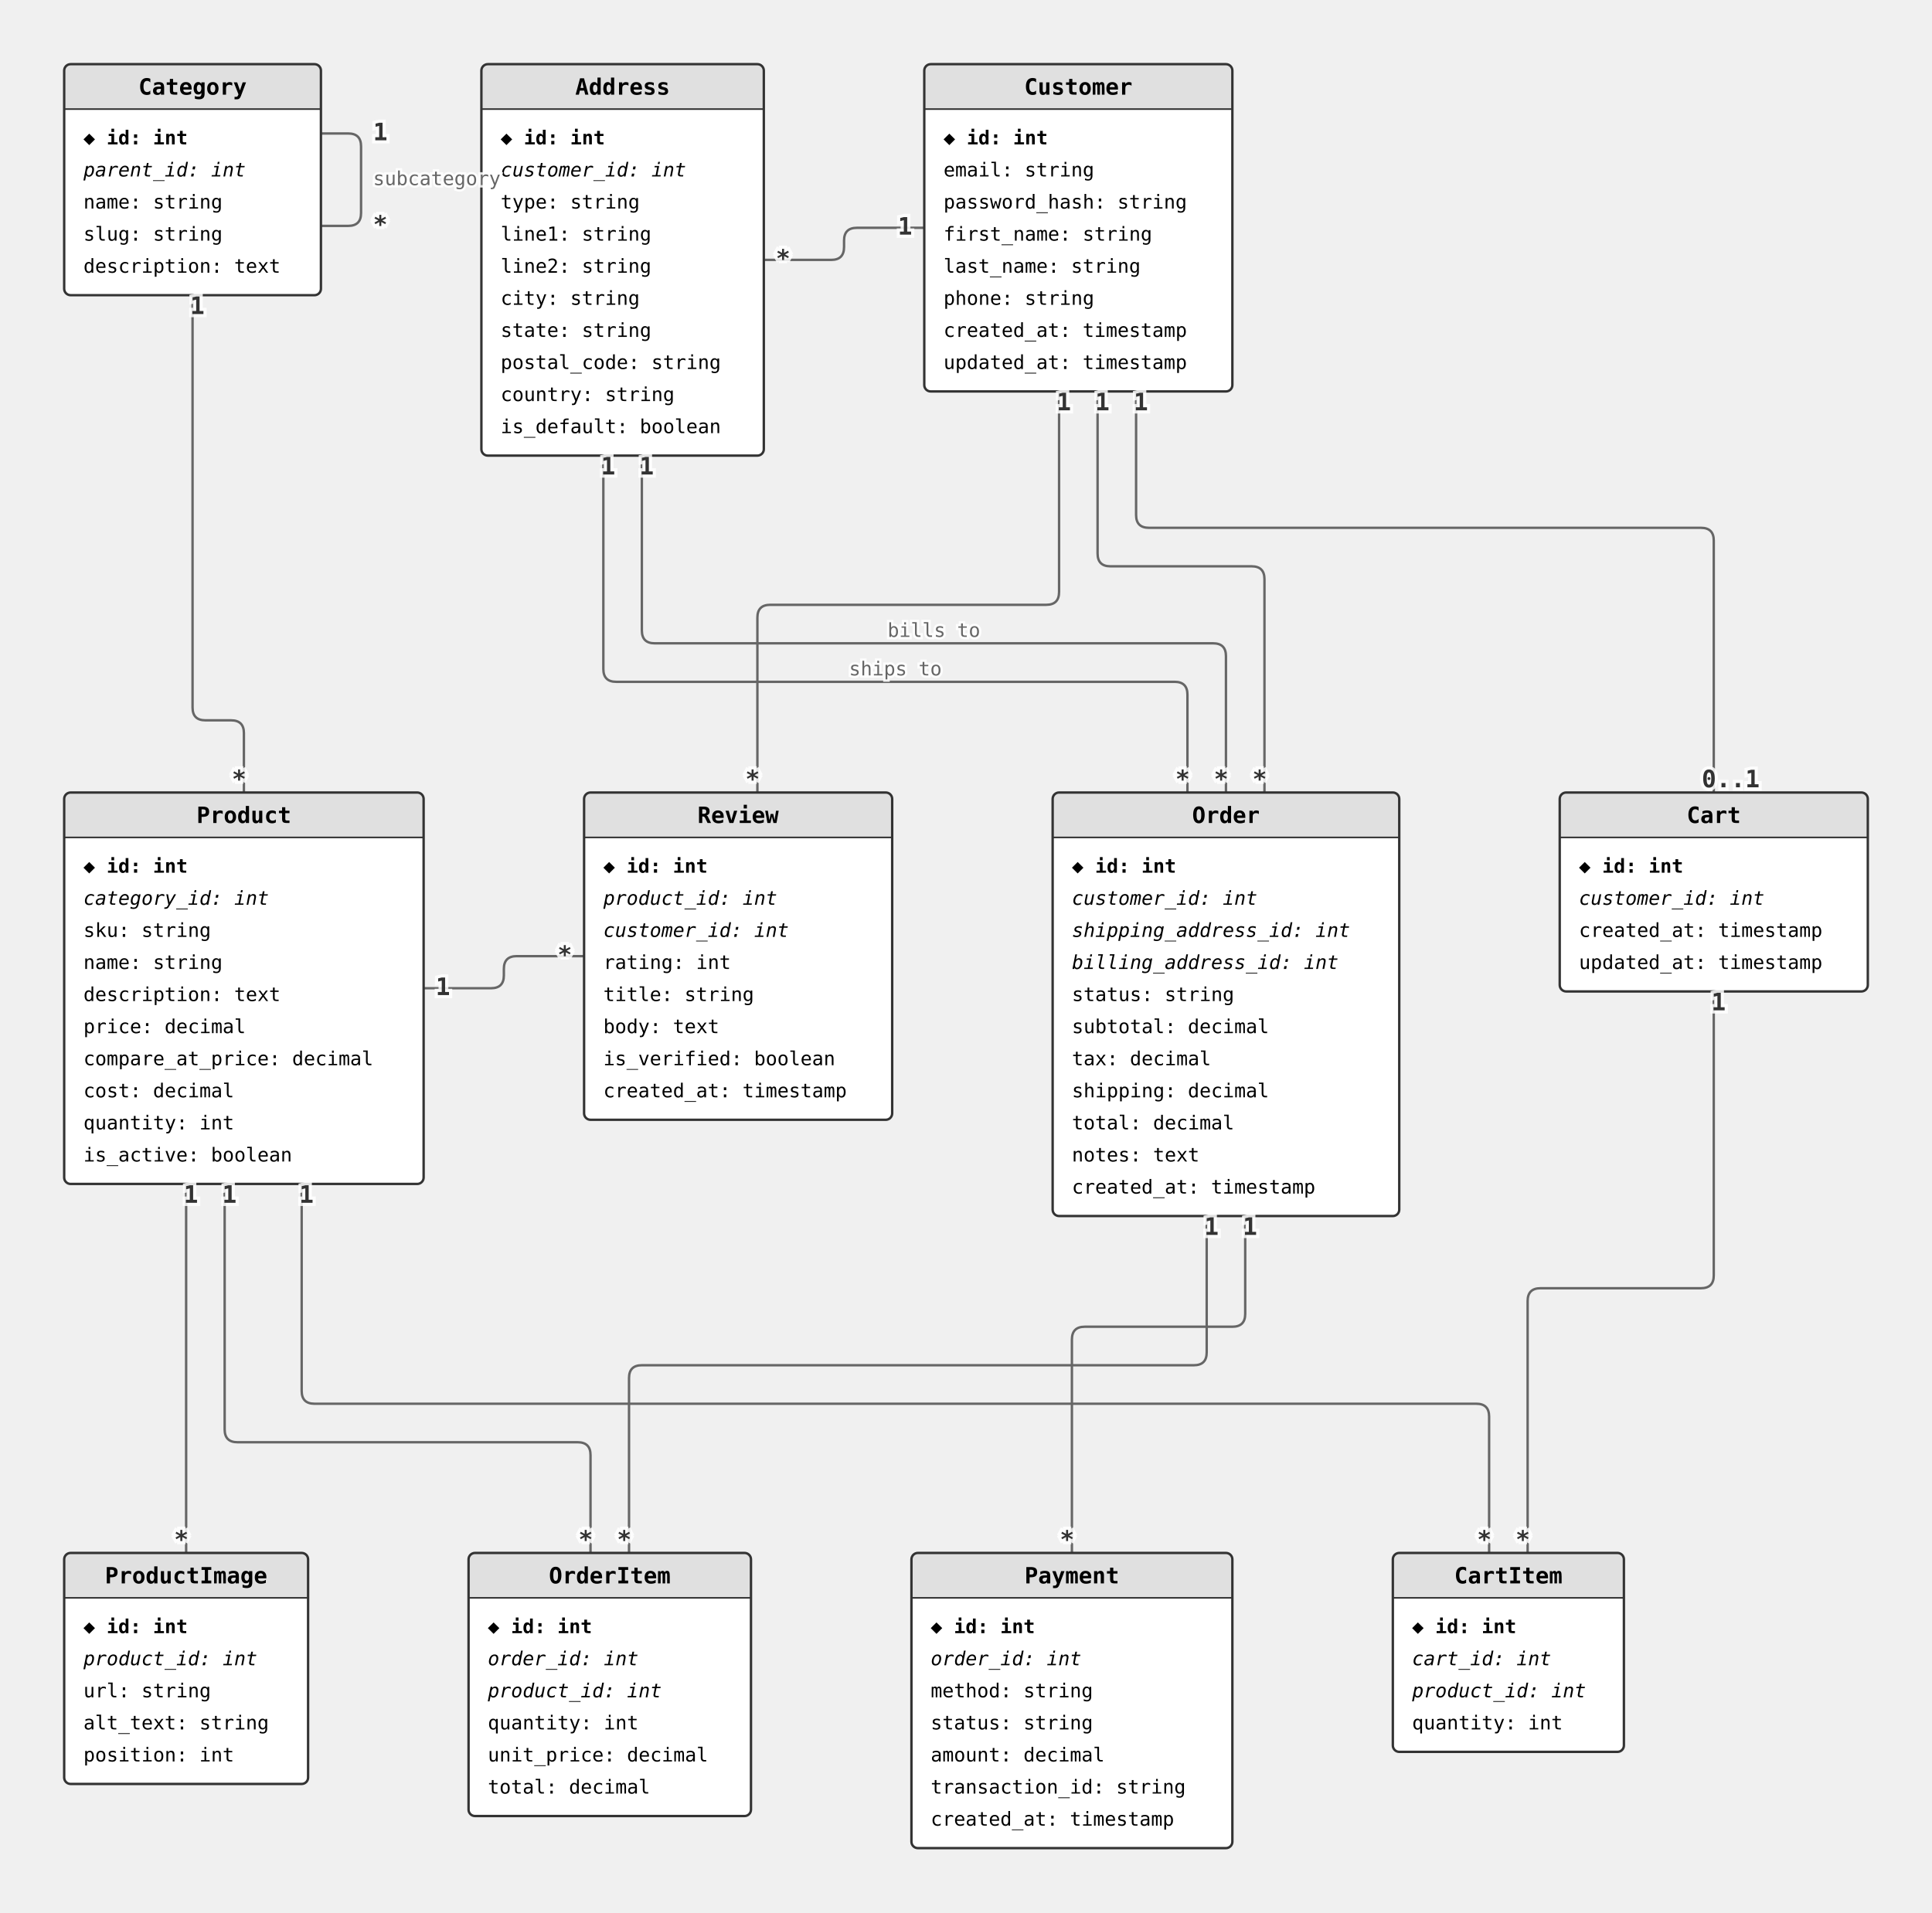
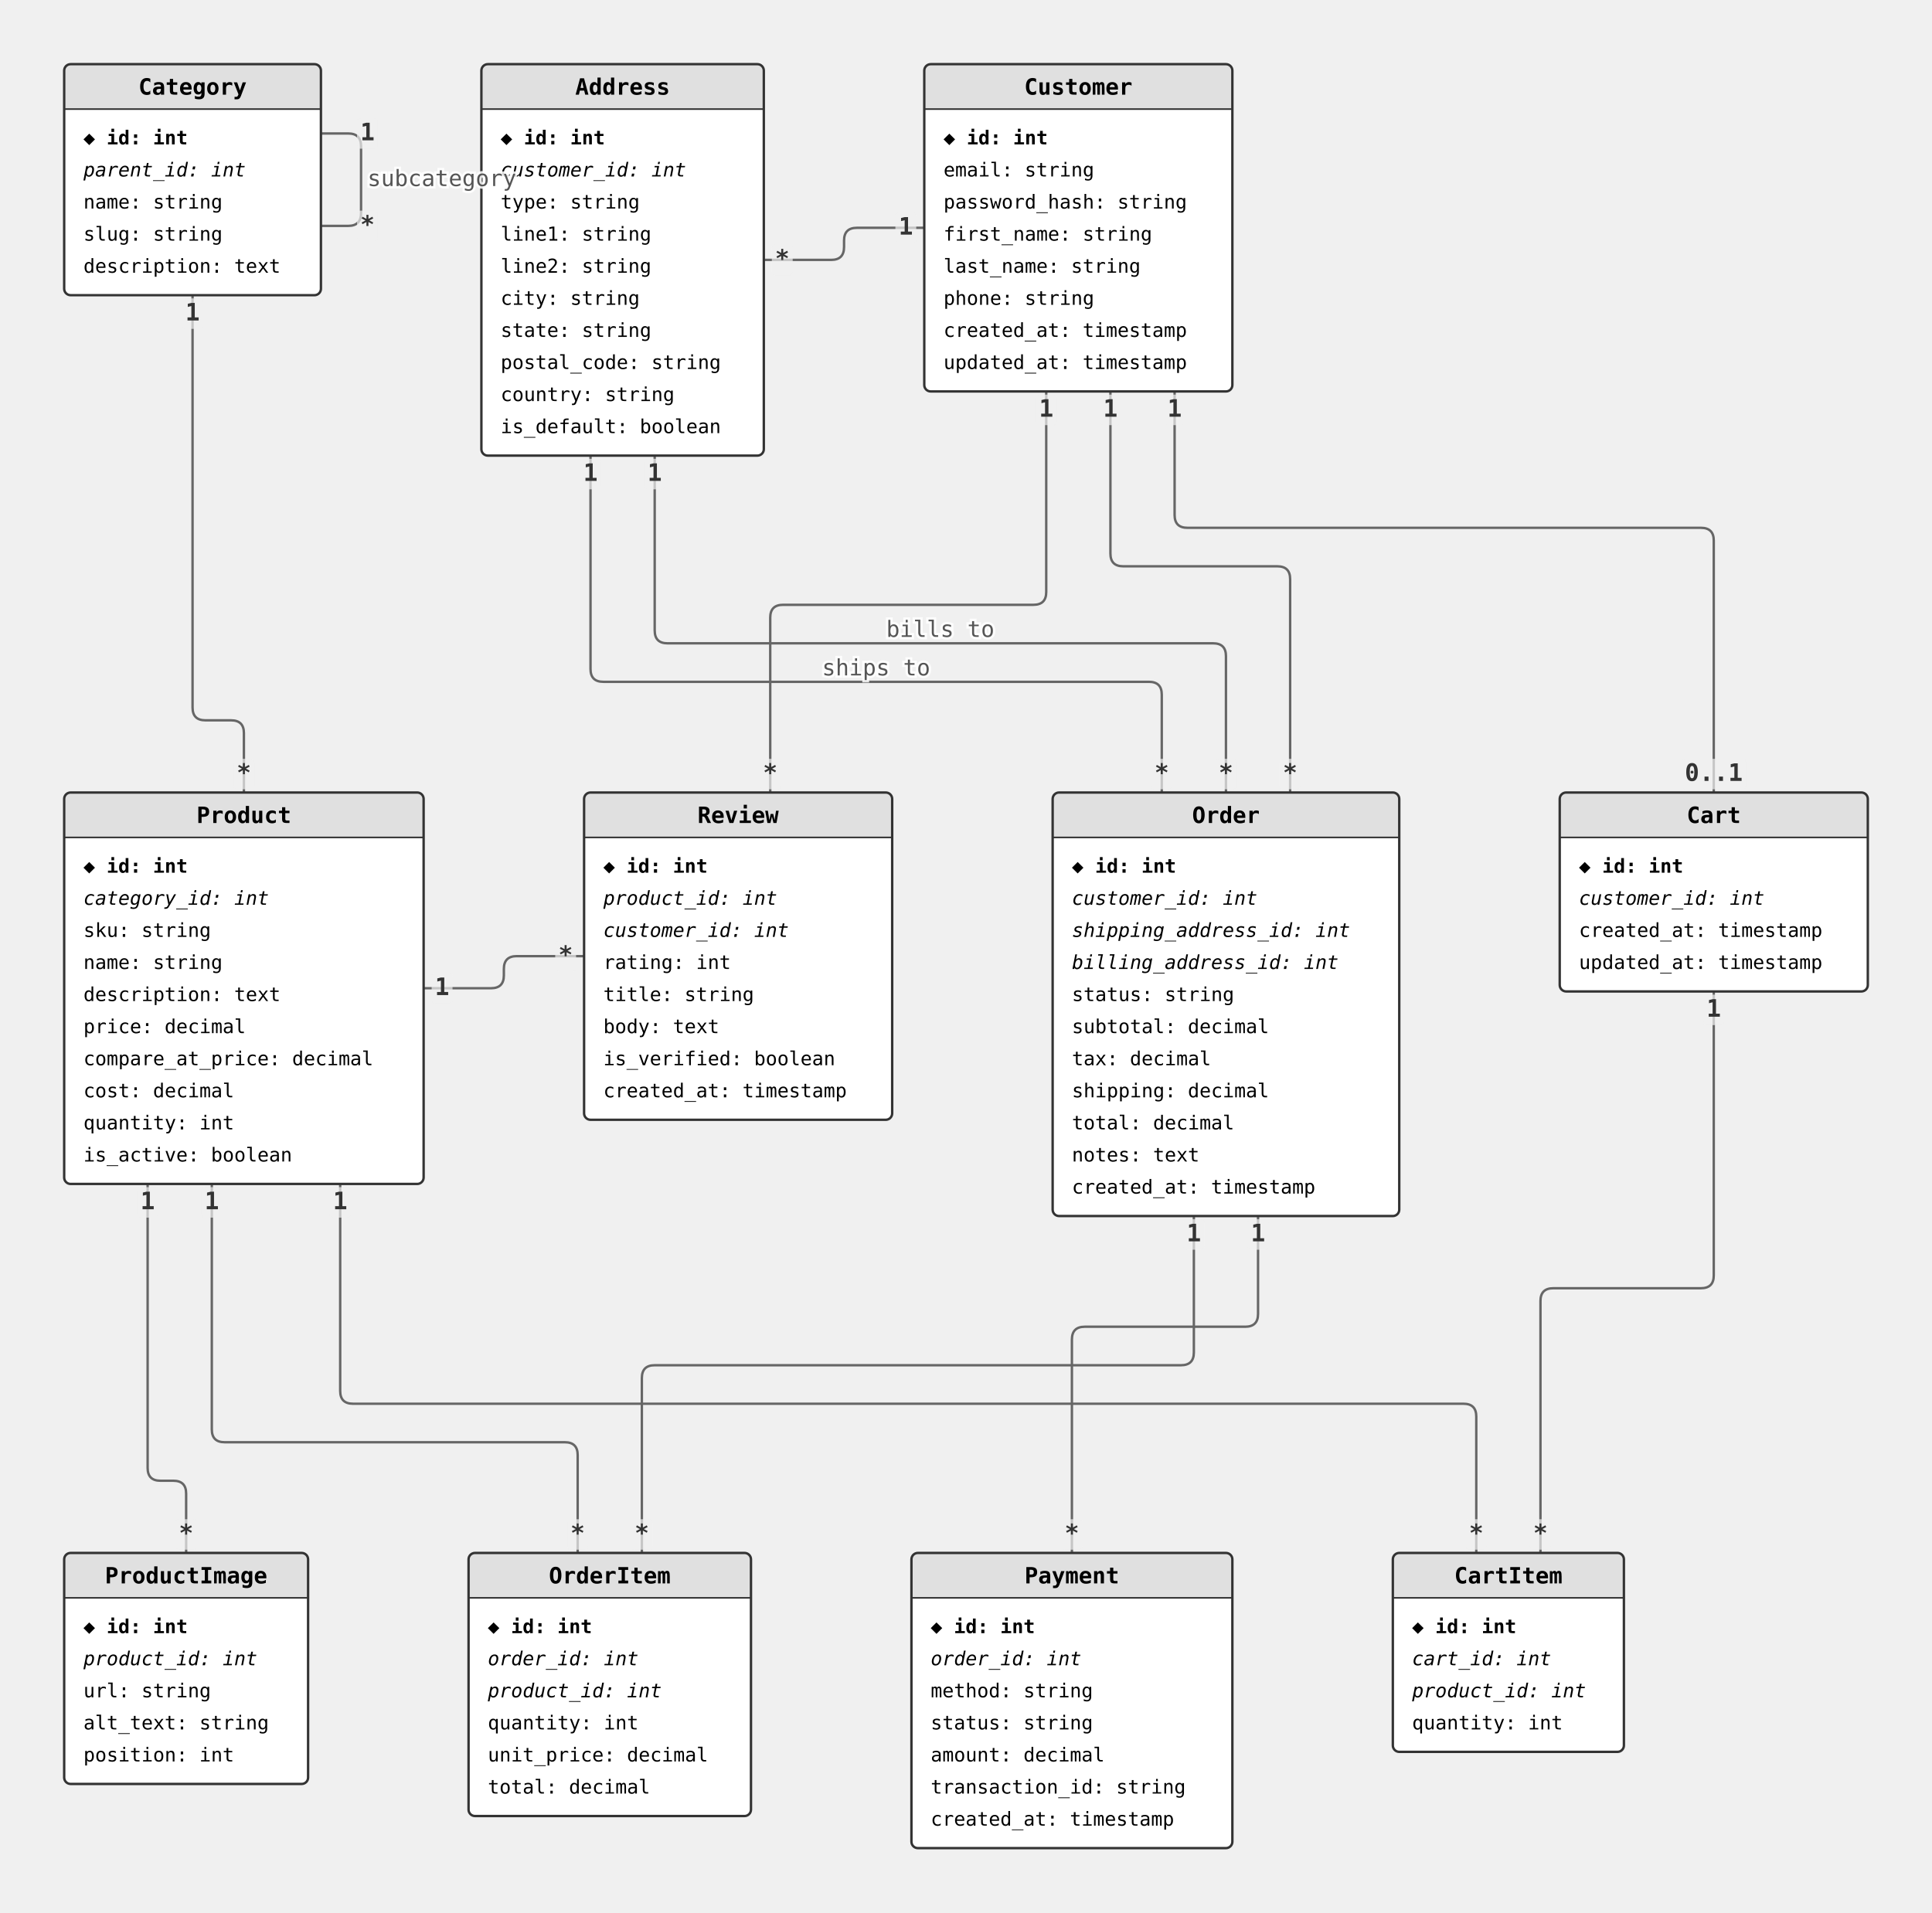
<svg xmlns="http://www.w3.org/2000/svg" width="1204" height="1192" viewBox="0 0 1204 1192">
  <style>
  .entity-bg { fill: #fff; }
  .entity-header { fill: #e0e0e0; }
  .entity-border { fill: none; stroke: #333; stroke-width: 1.5; }
  .entity-name { font-family: monospace; font-size: 14px; font-weight: bold; }
  .column-text { font-family: monospace; font-size: 12px; }
  .pk { font-weight: bold; }
  .fk { font-style: italic; }
  .edge { stroke: #666; stroke-width: 1.5; fill: none; }
-   .edge-label { font-family: monospace; font-size: 12px; fill: #666; paint-order: stroke; stroke: rgba(255,255,255,0.85); stroke-width: 3px; }
-   .cardinality { font-family: monospace; font-size: 15px; font-weight: bold; fill: #333; paint-order: stroke; stroke: rgba(255,255,255,0.85); stroke-width: 4px; }
+   .edge-label { font-family: monospace; font-size: 14px; fill: #555; paint-order: stroke; stroke: rgba(255,255,255,0.85); stroke-width: 3px; }
+   .cardinality-bg { fill: rgba(240,240,240,0.7); }
+   .cardinality { font-family: monospace; font-size: 15px; font-weight: bold; fill: #333; }
</style>
  <path class="edge" d="M 576 142 L 534 142 Q 526 142 526 150 L 526 154 Q 526 162 518 162 L 476 162" />
-   <path class="edge" d="M 708 244 L 708 321 Q 708 329 716 329 L 1060 329 Q 1068 329 1068 337 L 1068 494" />
-   <path class="edge" d="M 684 244 L 684 345 Q 684 353 692 353 L 780 353 Q 788 353 788 361 L 788 494" />
-   <path class="edge" d="M 660 244 L 660 369 Q 660 377 652 377 L 480 377 Q 472 377 472 385 L 472 494" />
+   <path class="edge" d="M 732 244 L 732 321 Q 732 329 740 329 L 1060 329 Q 1068 329 1068 337 L 1068 494" />
+   <path class="edge" d="M 692 244 L 692 345 Q 692 353 700 353 L 796 353 Q 804 353 804 361 L 804 494" />
+   <path class="edge" d="M 652 244 L 652 369 Q 652 377 644 377 L 488 377 Q 480 377 480 385 L 480 494" />
  <path class="edge" d="M 200 83.2 L 217 83.2 Q 225 83.2 225 91.2 L 225 132.8 Q 225 140.8 217 140.8 L 200 140.8" />
  <path class="edge" d="M 120 184 L 120 441 Q 120 449 128 449 L 144 449 Q 152 449 152 457 L 152 494" />
-   <path class="edge" d="M 116 738 L 116 923 L 116 923 L 116 968" />
-   <path class="edge" d="M 188 738 L 188 867 Q 188 875 196 875 L 920 875 Q 928 875 928 883 L 928 968" />
-   <path class="edge" d="M 140 738 L 140 891 Q 140 899 148 899 L 360 899 Q 368 899 368 907 L 368 968" />
+   <path class="edge" d="M 92 738 L 92 915 Q 92 923 100 923 L 108 923 Q 116 923 116 931 L 116 968" />
+   <path class="edge" d="M 212 738 L 212 867 Q 212 875 220 875 L 912 875 Q 920 875 920 883 L 920 968" />
+   <path class="edge" d="M 132 738 L 132 891 Q 132 899 140 899 L 352 899 Q 360 899 360 907 L 360 968" />
  <path class="edge" d="M 264 616 L 306 616 Q 314 616 314 608 L 314 604 Q 314 596 322 596 L 364 596" />
-   <path class="edge" d="M 1068 618 L 1068 795 Q 1068 803 1060 803 L 960 803 Q 952 803 952 811 L 952 968" />
-   <path class="edge" d="M 752 758 L 752 843 Q 752 851 744 851 L 400 851 Q 392 851 392 859 L 392 968" />
-   <path class="edge" d="M 776 758 L 776 819 Q 776 827 768 827 L 676 827 Q 668 827 668 835 L 668 968" />
-   <path class="edge" d="M 376 284 L 376 417 Q 376 425 384 425 L 732 425 Q 740 425 740 433 L 740 494" />
-   <path class="edge" d="M 400 284 L 400 393 Q 400 401 408 401 L 756 401 Q 764 401 764 409 L 764 494" />
+   <path class="edge" d="M 1068 618 L 1068 795 Q 1068 803 1060 803 L 968 803 Q 960 803 960 811 L 960 968" />
+   <path class="edge" d="M 744 758 L 744 843 Q 744 851 736 851 L 408 851 Q 400 851 400 859 L 400 968" />
+   <path class="edge" d="M 784 758 L 784 819 Q 784 827 776 827 L 676 827 Q 668 827 668 835 L 668 968" />
+   <path class="edge" d="M 368 284 L 368 417 Q 368 425 376 425 L 716 425 Q 724 425 724 433 L 724 494" />
+   <path class="edge" d="M 408 284 L 408 393 Q 408 401 416 401 L 756 401 Q 764 401 764 409 L 764 494" />
  <rect class="entity-bg" x="40" y="40" width="160" height="144" rx="4" />
  <rect class="entity-header" x="40" y="40" width="160" height="28" rx="4" />
  <rect class="entity-header" x="40" y="64" width="160" height="4" />
  <text class="entity-name" x="120" y="59" text-anchor="middle">Category</text>
  <line x1="40" y1="68" x2="200" y2="68" stroke="#333" stroke-width="1" />
  <text class="column-text pk" x="52" y="90">◆ id: int</text>
  <text class="column-text fk" x="52" y="110">  parent_id: int</text>
  <text class="column-text" x="52" y="130">  name: string</text>
  <text class="column-text" x="52" y="150">  slug: string</text>
  <text class="column-text" x="52" y="170">  description: text</text>
  <rect class="entity-border" x="40" y="40" width="160" height="144" rx="4" />
  <rect class="entity-bg" x="300" y="40" width="176" height="244" rx="4" />
  <rect class="entity-header" x="300" y="40" width="176" height="28" rx="4" />
  <rect class="entity-header" x="300" y="64" width="176" height="4" />
  <text class="entity-name" x="388" y="59" text-anchor="middle">Address</text>
  <line x1="300" y1="68" x2="476" y2="68" stroke="#333" stroke-width="1" />
  <text class="column-text pk" x="312" y="90">◆ id: int</text>
  <text class="column-text fk" x="312" y="110">  customer_id: int</text>
  <text class="column-text" x="312" y="130">  type: string</text>
  <text class="column-text" x="312" y="150">  line1: string</text>
  <text class="column-text" x="312" y="170">  line2: string</text>
  <text class="column-text" x="312" y="190">  city: string</text>
  <text class="column-text" x="312" y="210">  state: string</text>
  <text class="column-text" x="312" y="230">  postal_code: string</text>
  <text class="column-text" x="312" y="250">  country: string</text>
  <text class="column-text" x="312" y="270">  is_default: boolean</text>
  <rect class="entity-border" x="300" y="40" width="176" height="244" rx="4" />
  <rect class="entity-bg" x="576" y="40" width="192" height="204" rx="4" />
  <rect class="entity-header" x="576" y="40" width="192" height="28" rx="4" />
  <rect class="entity-header" x="576" y="64" width="192" height="4" />
  <text class="entity-name" x="672" y="59" text-anchor="middle">Customer</text>
  <line x1="576" y1="68" x2="768" y2="68" stroke="#333" stroke-width="1" />
  <text class="column-text pk" x="588" y="90">◆ id: int</text>
  <text class="column-text" x="588" y="110">  email: string</text>
  <text class="column-text" x="588" y="130">  password_hash: string</text>
  <text class="column-text" x="588" y="150">  first_name: string</text>
  <text class="column-text" x="588" y="170">  last_name: string</text>
  <text class="column-text" x="588" y="190">  phone: string</text>
  <text class="column-text" x="588" y="210">  created_at: timestamp</text>
  <text class="column-text" x="588" y="230">  updated_at: timestamp</text>
  <rect class="entity-border" x="576" y="40" width="192" height="204" rx="4" />
  <rect class="entity-bg" x="40" y="494" width="224" height="244" rx="4" />
  <rect class="entity-header" x="40" y="494" width="224" height="28" rx="4" />
  <rect class="entity-header" x="40" y="518" width="224" height="4" />
  <text class="entity-name" x="152" y="513" text-anchor="middle">Product</text>
  <line x1="40" y1="522" x2="264" y2="522" stroke="#333" stroke-width="1" />
  <text class="column-text pk" x="52" y="544">◆ id: int</text>
  <text class="column-text fk" x="52" y="564">  category_id: int</text>
  <text class="column-text" x="52" y="584">  sku: string</text>
  <text class="column-text" x="52" y="604">  name: string</text>
  <text class="column-text" x="52" y="624">  description: text</text>
  <text class="column-text" x="52" y="644">  price: decimal</text>
  <text class="column-text" x="52" y="664">  compare_at_price: decimal</text>
  <text class="column-text" x="52" y="684">  cost: decimal</text>
  <text class="column-text" x="52" y="704">  quantity: int</text>
  <text class="column-text" x="52" y="724">  is_active: boolean</text>
  <rect class="entity-border" x="40" y="494" width="224" height="244" rx="4" />
  <rect class="entity-bg" x="364" y="494" width="192" height="204" rx="4" />
  <rect class="entity-header" x="364" y="494" width="192" height="28" rx="4" />
  <rect class="entity-header" x="364" y="518" width="192" height="4" />
  <text class="entity-name" x="460" y="513" text-anchor="middle">Review</text>
  <line x1="364" y1="522" x2="556" y2="522" stroke="#333" stroke-width="1" />
  <text class="column-text pk" x="376" y="544">◆ id: int</text>
  <text class="column-text fk" x="376" y="564">  product_id: int</text>
  <text class="column-text fk" x="376" y="584">  customer_id: int</text>
  <text class="column-text" x="376" y="604">  rating: int</text>
  <text class="column-text" x="376" y="624">  title: string</text>
  <text class="column-text" x="376" y="644">  body: text</text>
  <text class="column-text" x="376" y="664">  is_verified: boolean</text>
  <text class="column-text" x="376" y="684">  created_at: timestamp</text>
  <rect class="entity-border" x="364" y="494" width="192" height="204" rx="4" />
  <rect class="entity-bg" x="656" y="494" width="216" height="264" rx="4" />
  <rect class="entity-header" x="656" y="494" width="216" height="28" rx="4" />
  <rect class="entity-header" x="656" y="518" width="216" height="4" />
  <text class="entity-name" x="764" y="513" text-anchor="middle">Order</text>
  <line x1="656" y1="522" x2="872" y2="522" stroke="#333" stroke-width="1" />
  <text class="column-text pk" x="668" y="544">◆ id: int</text>
  <text class="column-text fk" x="668" y="564">  customer_id: int</text>
  <text class="column-text fk" x="668" y="584">  shipping_address_id: int</text>
  <text class="column-text fk" x="668" y="604">  billing_address_id: int</text>
  <text class="column-text" x="668" y="624">  status: string</text>
  <text class="column-text" x="668" y="644">  subtotal: decimal</text>
  <text class="column-text" x="668" y="664">  tax: decimal</text>
  <text class="column-text" x="668" y="684">  shipping: decimal</text>
  <text class="column-text" x="668" y="704">  total: decimal</text>
  <text class="column-text" x="668" y="724">  notes: text</text>
  <text class="column-text" x="668" y="744">  created_at: timestamp</text>
  <rect class="entity-border" x="656" y="494" width="216" height="264" rx="4" />
  <rect class="entity-bg" x="972" y="494" width="192" height="124" rx="4" />
  <rect class="entity-header" x="972" y="494" width="192" height="28" rx="4" />
  <rect class="entity-header" x="972" y="518" width="192" height="4" />
  <text class="entity-name" x="1068" y="513" text-anchor="middle">Cart</text>
  <line x1="972" y1="522" x2="1164" y2="522" stroke="#333" stroke-width="1" />
  <text class="column-text pk" x="984" y="544">◆ id: int</text>
  <text class="column-text fk" x="984" y="564">  customer_id: int</text>
  <text class="column-text" x="984" y="584">  created_at: timestamp</text>
  <text class="column-text" x="984" y="604">  updated_at: timestamp</text>
  <rect class="entity-border" x="972" y="494" width="192" height="124" rx="4" />
  <rect class="entity-bg" x="40" y="968" width="152" height="144" rx="4" />
  <rect class="entity-header" x="40" y="968" width="152" height="28" rx="4" />
  <rect class="entity-header" x="40" y="992" width="152" height="4" />
  <text class="entity-name" x="116" y="987" text-anchor="middle">ProductImage</text>
  <line x1="40" y1="996" x2="192" y2="996" stroke="#333" stroke-width="1" />
  <text class="column-text pk" x="52" y="1018">◆ id: int</text>
  <text class="column-text fk" x="52" y="1038">  product_id: int</text>
  <text class="column-text" x="52" y="1058">  url: string</text>
  <text class="column-text" x="52" y="1078">  alt_text: string</text>
  <text class="column-text" x="52" y="1098">  position: int</text>
  <rect class="entity-border" x="40" y="968" width="152" height="144" rx="4" />
  <rect class="entity-bg" x="292" y="968" width="176" height="164" rx="4" />
  <rect class="entity-header" x="292" y="968" width="176" height="28" rx="4" />
  <rect class="entity-header" x="292" y="992" width="176" height="4" />
  <text class="entity-name" x="380" y="987" text-anchor="middle">OrderItem</text>
  <line x1="292" y1="996" x2="468" y2="996" stroke="#333" stroke-width="1" />
  <text class="column-text pk" x="304" y="1018">◆ id: int</text>
  <text class="column-text fk" x="304" y="1038">  order_id: int</text>
  <text class="column-text fk" x="304" y="1058">  product_id: int</text>
  <text class="column-text" x="304" y="1078">  quantity: int</text>
  <text class="column-text" x="304" y="1098">  unit_price: decimal</text>
  <text class="column-text" x="304" y="1118">  total: decimal</text>
  <rect class="entity-border" x="292" y="968" width="176" height="164" rx="4" />
  <rect class="entity-bg" x="568" y="968" width="200" height="184" rx="4" />
  <rect class="entity-header" x="568" y="968" width="200" height="28" rx="4" />
  <rect class="entity-header" x="568" y="992" width="200" height="4" />
  <text class="entity-name" x="668" y="987" text-anchor="middle">Payment</text>
  <line x1="568" y1="996" x2="768" y2="996" stroke="#333" stroke-width="1" />
  <text class="column-text pk" x="580" y="1018">◆ id: int</text>
  <text class="column-text fk" x="580" y="1038">  order_id: int</text>
  <text class="column-text" x="580" y="1058">  method: string</text>
  <text class="column-text" x="580" y="1078">  status: string</text>
  <text class="column-text" x="580" y="1098">  amount: decimal</text>
  <text class="column-text" x="580" y="1118">  transaction_id: string</text>
  <text class="column-text" x="580" y="1138">  created_at: timestamp</text>
  <rect class="entity-border" x="568" y="968" width="200" height="184" rx="4" />
  <rect class="entity-bg" x="868" y="968" width="144" height="124" rx="4" />
  <rect class="entity-header" x="868" y="968" width="144" height="28" rx="4" />
  <rect class="entity-header" x="868" y="992" width="144" height="4" />
  <text class="entity-name" x="940" y="987" text-anchor="middle">CartItem</text>
  <line x1="868" y1="996" x2="1012" y2="996" stroke="#333" stroke-width="1" />
  <text class="column-text pk" x="880" y="1018">◆ id: int</text>
  <text class="column-text fk" x="880" y="1038">  cart_id: int</text>
  <text class="column-text fk" x="880" y="1058">  product_id: int</text>
  <text class="column-text" x="880" y="1078">  quantity: int</text>
  <rect class="entity-border" x="868" y="968" width="144" height="124" rx="4" />
-   <text class="cardinality" x="568.5" y="142" text-anchor="end" dominant-baseline="middle">1</text>
-   <text class="cardinality" x="483.5" y="162" text-anchor="start" dominant-baseline="middle">*</text>
-   <text class="cardinality" x="715.5" y="251.5" text-anchor="end" dominant-baseline="middle">1</text>
-   <text class="cardinality" x="1060.5" y="486.5" text-anchor="start" dominant-baseline="middle">0..1</text>
-   <text class="cardinality" x="691.5" y="251.5" text-anchor="end" dominant-baseline="middle">1</text>
-   <text class="cardinality" x="780.5" y="486.5" text-anchor="start" dominant-baseline="middle">*</text>
-   <text class="cardinality" x="667.5" y="251.5" text-anchor="end" dominant-baseline="middle">1</text>
-   <text class="cardinality" x="464.5" y="486.5" text-anchor="start" dominant-baseline="middle">*</text>
-   <text class="cardinality" x="232.5" y="83.2" text-anchor="start" dominant-baseline="middle">1</text>
-   <text class="cardinality" x="232.5" y="140.8" text-anchor="start" dominant-baseline="middle">*</text>
-   <text class="edge-label" x="232.5" y="112" text-anchor="start" dominant-baseline="middle">subcategory</text>
-   <text class="cardinality" x="127.5" y="191.5" text-anchor="end" dominant-baseline="middle">1</text>
-   <text class="cardinality" x="144.5" y="486.5" text-anchor="start" dominant-baseline="middle">*</text>
-   <text class="cardinality" x="123.5" y="745.5" text-anchor="end" dominant-baseline="middle">1</text>
-   <text class="cardinality" x="108.5" y="960.5" text-anchor="start" dominant-baseline="middle">*</text>
-   <text class="cardinality" x="195.5" y="745.5" text-anchor="end" dominant-baseline="middle">1</text>
-   <text class="cardinality" x="920.5" y="960.5" text-anchor="start" dominant-baseline="middle">*</text>
-   <text class="cardinality" x="147.5" y="745.5" text-anchor="end" dominant-baseline="middle">1</text>
-   <text class="cardinality" x="360.5" y="960.5" text-anchor="start" dominant-baseline="middle">*</text>
-   <text class="cardinality" x="271.5" y="616" text-anchor="start" dominant-baseline="middle">1</text>
-   <text class="cardinality" x="356.5" y="596" text-anchor="end" dominant-baseline="middle">*</text>
-   <text class="cardinality" x="1075.5" y="625.5" text-anchor="end" dominant-baseline="middle">1</text>
-   <text class="cardinality" x="944.5" y="960.5" text-anchor="start" dominant-baseline="middle">*</text>
-   <text class="cardinality" x="759.5" y="765.5" text-anchor="end" dominant-baseline="middle">1</text>
-   <text class="cardinality" x="384.5" y="960.5" text-anchor="start" dominant-baseline="middle">*</text>
-   <text class="cardinality" x="783.5" y="765.5" text-anchor="end" dominant-baseline="middle">1</text>
-   <text class="cardinality" x="660.5" y="960.5" text-anchor="start" dominant-baseline="middle">*</text>
-   <text class="cardinality" x="383.5" y="291.5" text-anchor="end" dominant-baseline="middle">1</text>
-   <text class="cardinality" x="732.5" y="486.5" text-anchor="start" dominant-baseline="middle">*</text>
-   <text class="edge-label" x="558" y="421" text-anchor="middle" dominant-baseline="alphabetic">ships to</text>
-   <text class="cardinality" x="407.5" y="291.5" text-anchor="end" dominant-baseline="middle">1</text>
-   <text class="cardinality" x="756.5" y="486.5" text-anchor="start" dominant-baseline="middle">*</text>
-   <text class="edge-label" x="582" y="397" text-anchor="middle" dominant-baseline="alphabetic">bills to</text>
+   <rect class="cardinality-bg" x="558.0" y="132.5" width="13.0" height="19.0" rx="2" />
+   <text class="cardinality" x="564.5" y="142" text-anchor="middle" dominant-baseline="middle">1</text>
+   <rect class="cardinality-bg" x="481.0" y="152.5" width="13.0" height="19.0" rx="2" />
+   <text class="cardinality" x="487.5" y="162" text-anchor="middle" dominant-baseline="middle">*</text>
+   <rect class="cardinality-bg" x="725.5" y="246.0" width="13.0" height="19.0" rx="2" />
+   <text class="cardinality" x="732" y="255.5" text-anchor="middle" dominant-baseline="middle">1</text>
+   <rect class="cardinality-bg" x="1048.0" y="473.0" width="40.0" height="19.0" rx="2" />
+   <text class="cardinality" x="1068" y="482.5" text-anchor="middle" dominant-baseline="middle">0..1</text>
+   <rect class="cardinality-bg" x="685.5" y="246.0" width="13.0" height="19.0" rx="2" />
+   <text class="cardinality" x="692" y="255.5" text-anchor="middle" dominant-baseline="middle">1</text>
+   <rect class="cardinality-bg" x="797.5" y="473.0" width="13.0" height="19.0" rx="2" />
+   <text class="cardinality" x="804" y="482.5" text-anchor="middle" dominant-baseline="middle">*</text>
+   <rect class="cardinality-bg" x="645.5" y="246.0" width="13.0" height="19.0" rx="2" />
+   <text class="cardinality" x="652" y="255.5" text-anchor="middle" dominant-baseline="middle">1</text>
+   <rect class="cardinality-bg" x="473.5" y="473.0" width="13.0" height="19.0" rx="2" />
+   <text class="cardinality" x="480" y="482.5" text-anchor="middle" dominant-baseline="middle">*</text>
+   <rect class="cardinality-bg" x="222.5" y="73.7" width="13.0" height="19.0" rx="2" />
+   <text class="cardinality" x="229" y="83.2" text-anchor="middle" dominant-baseline="middle">1</text>
+   <rect class="cardinality-bg" x="222.5" y="131.3" width="13.0" height="19.0" rx="2" />
+   <text class="cardinality" x="229" y="140.8" text-anchor="middle" dominant-baseline="middle">*</text>
+   <text class="edge-label" x="229" y="112" text-anchor="start" dominant-baseline="middle">subcategory</text>
+   <rect class="cardinality-bg" x="113.5" y="186.0" width="13.0" height="19.0" rx="2" />
+   <text class="cardinality" x="120" y="195.5" text-anchor="middle" dominant-baseline="middle">1</text>
+   <rect class="cardinality-bg" x="145.5" y="473.0" width="13.0" height="19.0" rx="2" />
+   <text class="cardinality" x="152" y="482.5" text-anchor="middle" dominant-baseline="middle">*</text>
+   <rect class="cardinality-bg" x="85.5" y="740.0" width="13.0" height="19.0" rx="2" />
+   <text class="cardinality" x="92" y="749.5" text-anchor="middle" dominant-baseline="middle">1</text>
+   <rect class="cardinality-bg" x="109.5" y="947.0" width="13.0" height="19.0" rx="2" />
+   <text class="cardinality" x="116" y="956.5" text-anchor="middle" dominant-baseline="middle">*</text>
+   <rect class="cardinality-bg" x="205.5" y="740.0" width="13.0" height="19.0" rx="2" />
+   <text class="cardinality" x="212" y="749.5" text-anchor="middle" dominant-baseline="middle">1</text>
+   <rect class="cardinality-bg" x="913.5" y="947.0" width="13.0" height="19.0" rx="2" />
+   <text class="cardinality" x="920" y="956.5" text-anchor="middle" dominant-baseline="middle">*</text>
+   <rect class="cardinality-bg" x="125.5" y="740.0" width="13.0" height="19.0" rx="2" />
+   <text class="cardinality" x="132" y="749.5" text-anchor="middle" dominant-baseline="middle">1</text>
+   <rect class="cardinality-bg" x="353.5" y="947.0" width="13.0" height="19.0" rx="2" />
+   <text class="cardinality" x="360" y="956.5" text-anchor="middle" dominant-baseline="middle">*</text>
+   <rect class="cardinality-bg" x="269.0" y="606.5" width="13.0" height="19.0" rx="2" />
+   <text class="cardinality" x="275.5" y="616" text-anchor="middle" dominant-baseline="middle">1</text>
+   <rect class="cardinality-bg" x="346.0" y="586.5" width="13.0" height="19.0" rx="2" />
+   <text class="cardinality" x="352.5" y="596" text-anchor="middle" dominant-baseline="middle">*</text>
+   <rect class="cardinality-bg" x="1061.5" y="620.0" width="13.0" height="19.0" rx="2" />
+   <text class="cardinality" x="1068" y="629.5" text-anchor="middle" dominant-baseline="middle">1</text>
+   <rect class="cardinality-bg" x="953.5" y="947.0" width="13.0" height="19.0" rx="2" />
+   <text class="cardinality" x="960" y="956.5" text-anchor="middle" dominant-baseline="middle">*</text>
+   <rect class="cardinality-bg" x="737.5" y="760.0" width="13.0" height="19.0" rx="2" />
+   <text class="cardinality" x="744" y="769.5" text-anchor="middle" dominant-baseline="middle">1</text>
+   <rect class="cardinality-bg" x="393.5" y="947.0" width="13.0" height="19.0" rx="2" />
+   <text class="cardinality" x="400" y="956.5" text-anchor="middle" dominant-baseline="middle">*</text>
+   <rect class="cardinality-bg" x="777.5" y="760.0" width="13.0" height="19.0" rx="2" />
+   <text class="cardinality" x="784" y="769.5" text-anchor="middle" dominant-baseline="middle">1</text>
+   <rect class="cardinality-bg" x="661.5" y="947.0" width="13.0" height="19.0" rx="2" />
+   <text class="cardinality" x="668" y="956.5" text-anchor="middle" dominant-baseline="middle">*</text>
+   <rect class="cardinality-bg" x="361.5" y="286.0" width="13.0" height="19.0" rx="2" />
+   <text class="cardinality" x="368" y="295.5" text-anchor="middle" dominant-baseline="middle">1</text>
+   <rect class="cardinality-bg" x="717.5" y="473.0" width="13.0" height="19.0" rx="2" />
+   <text class="cardinality" x="724" y="482.5" text-anchor="middle" dominant-baseline="middle">*</text>
+   <text class="edge-label" x="546" y="421" text-anchor="middle" dominant-baseline="alphabetic">ships to</text>
+   <rect class="cardinality-bg" x="401.5" y="286.0" width="13.0" height="19.0" rx="2" />
+   <text class="cardinality" x="408" y="295.5" text-anchor="middle" dominant-baseline="middle">1</text>
+   <rect class="cardinality-bg" x="757.5" y="473.0" width="13.0" height="19.0" rx="2" />
+   <text class="cardinality" x="764" y="482.5" text-anchor="middle" dominant-baseline="middle">*</text>
+   <text class="edge-label" x="586" y="397" text-anchor="middle" dominant-baseline="alphabetic">bills to</text>
</svg>
